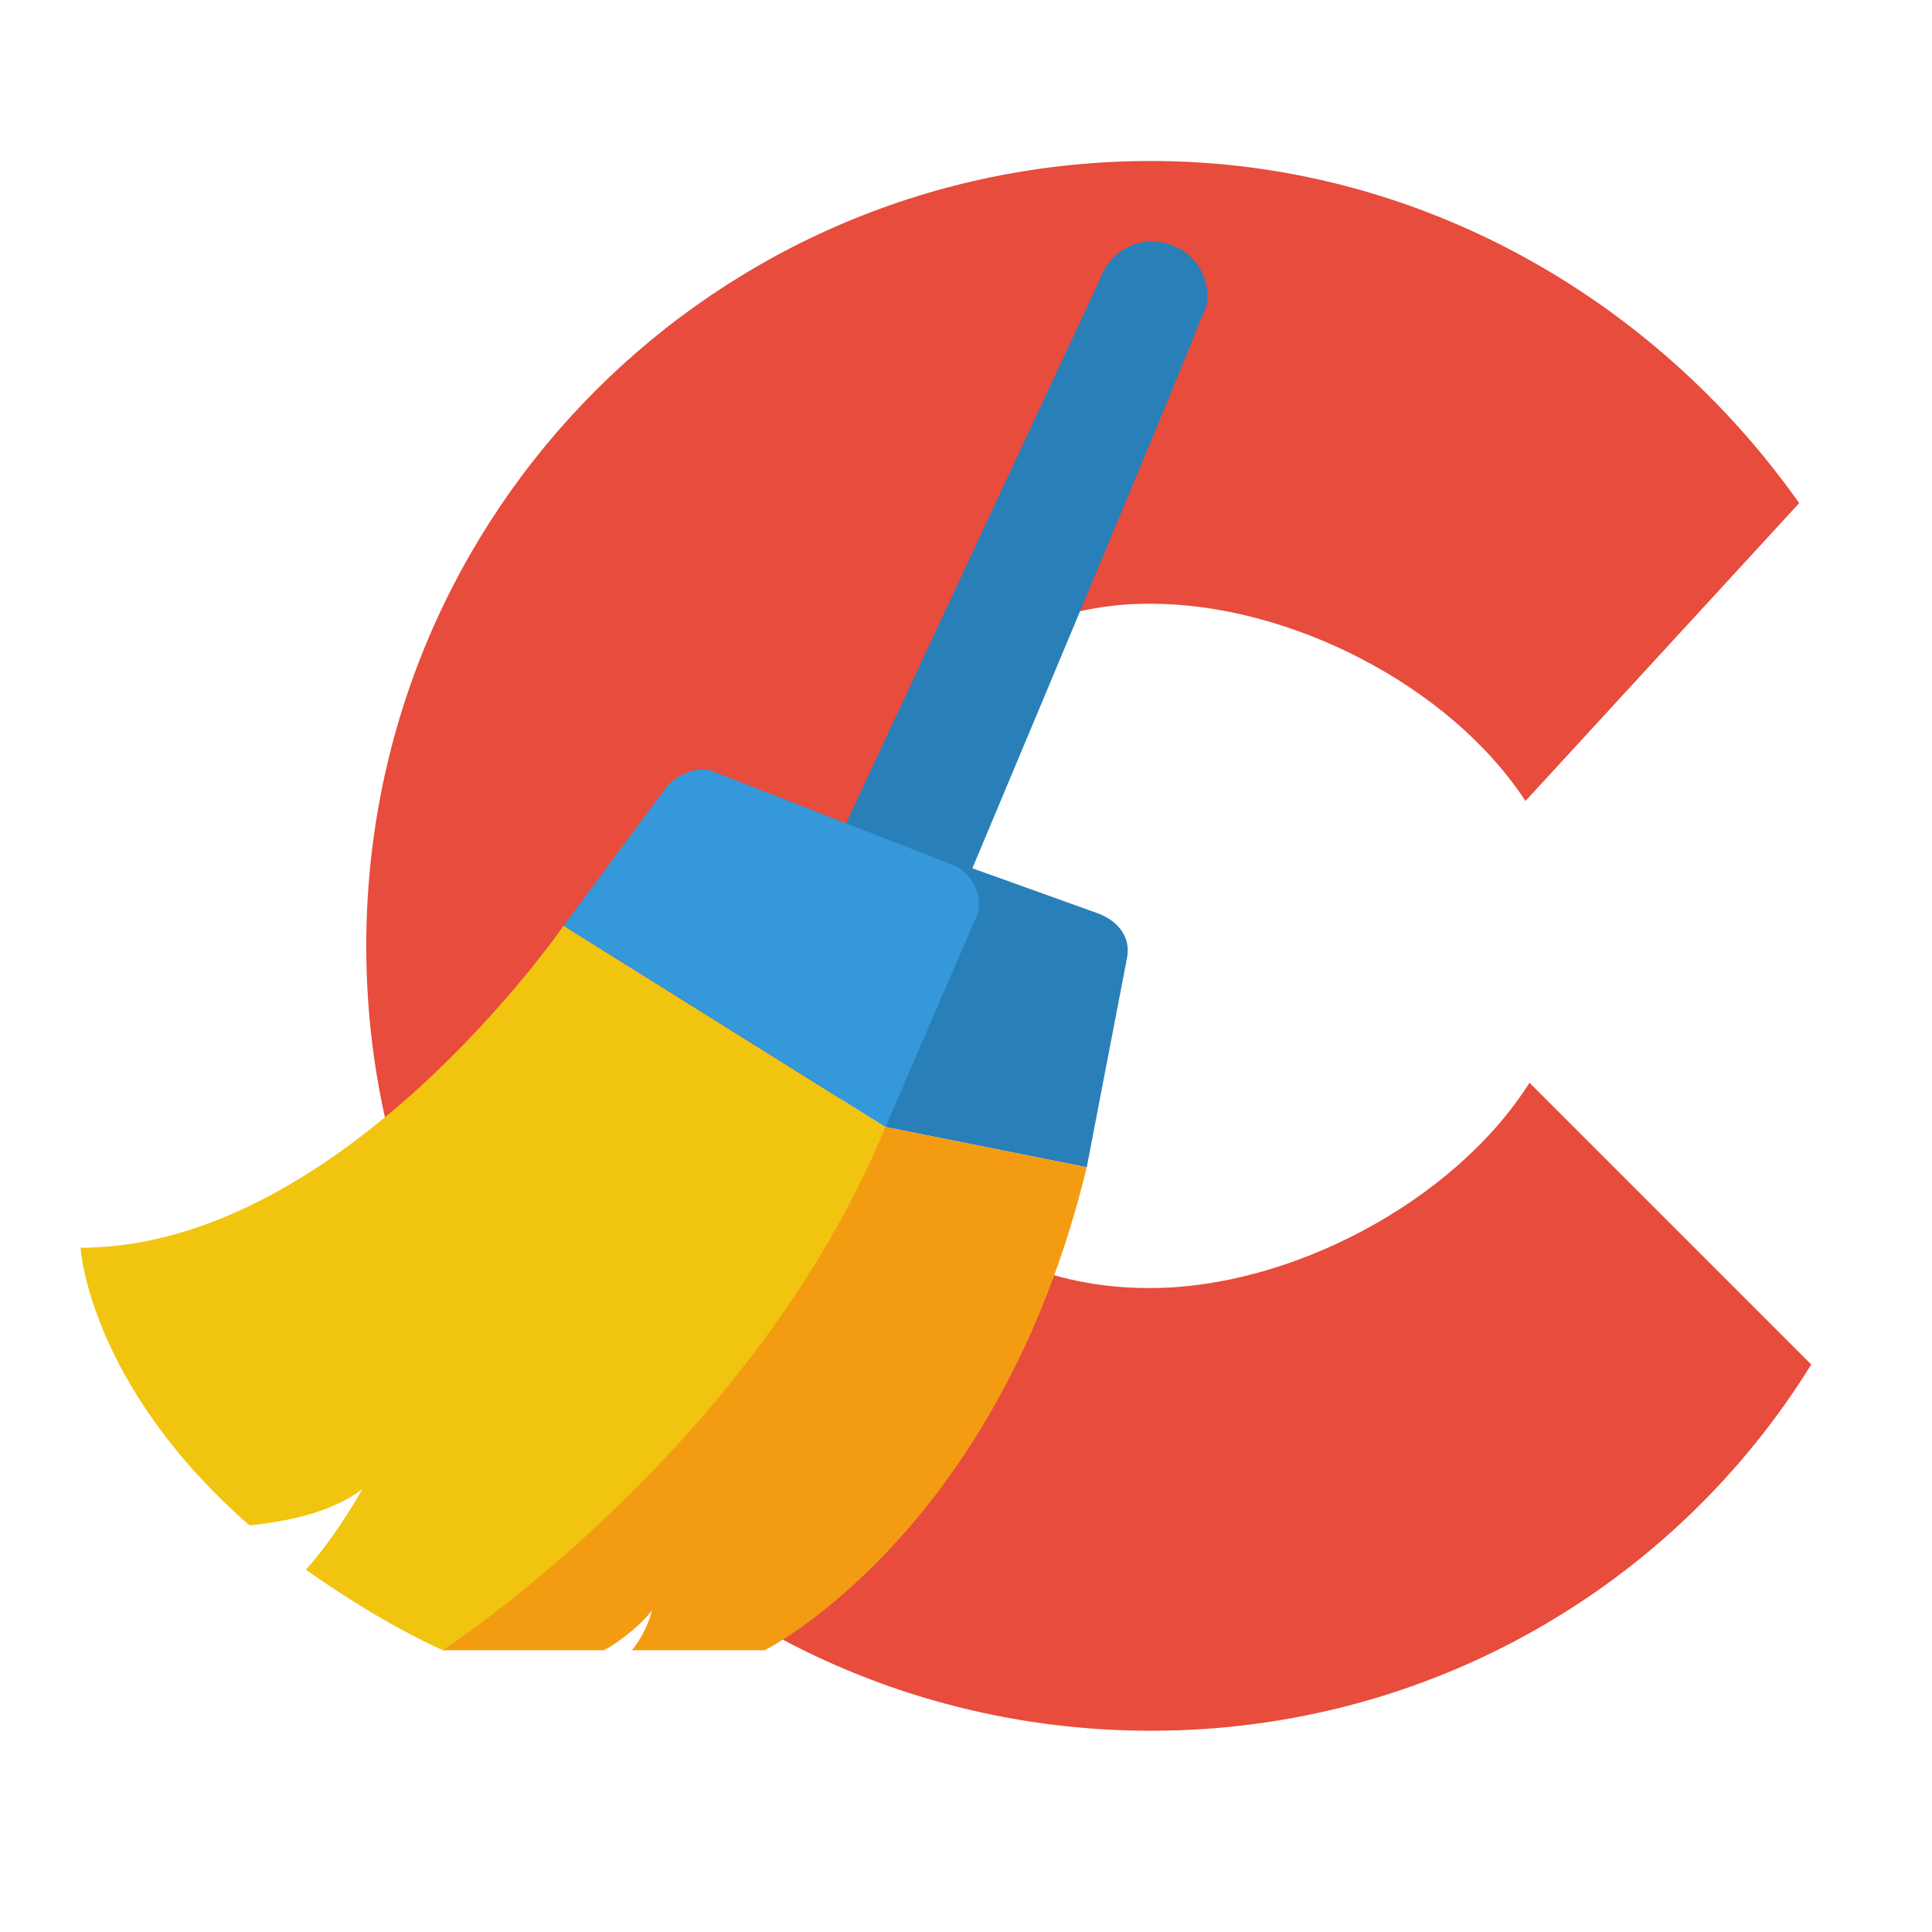
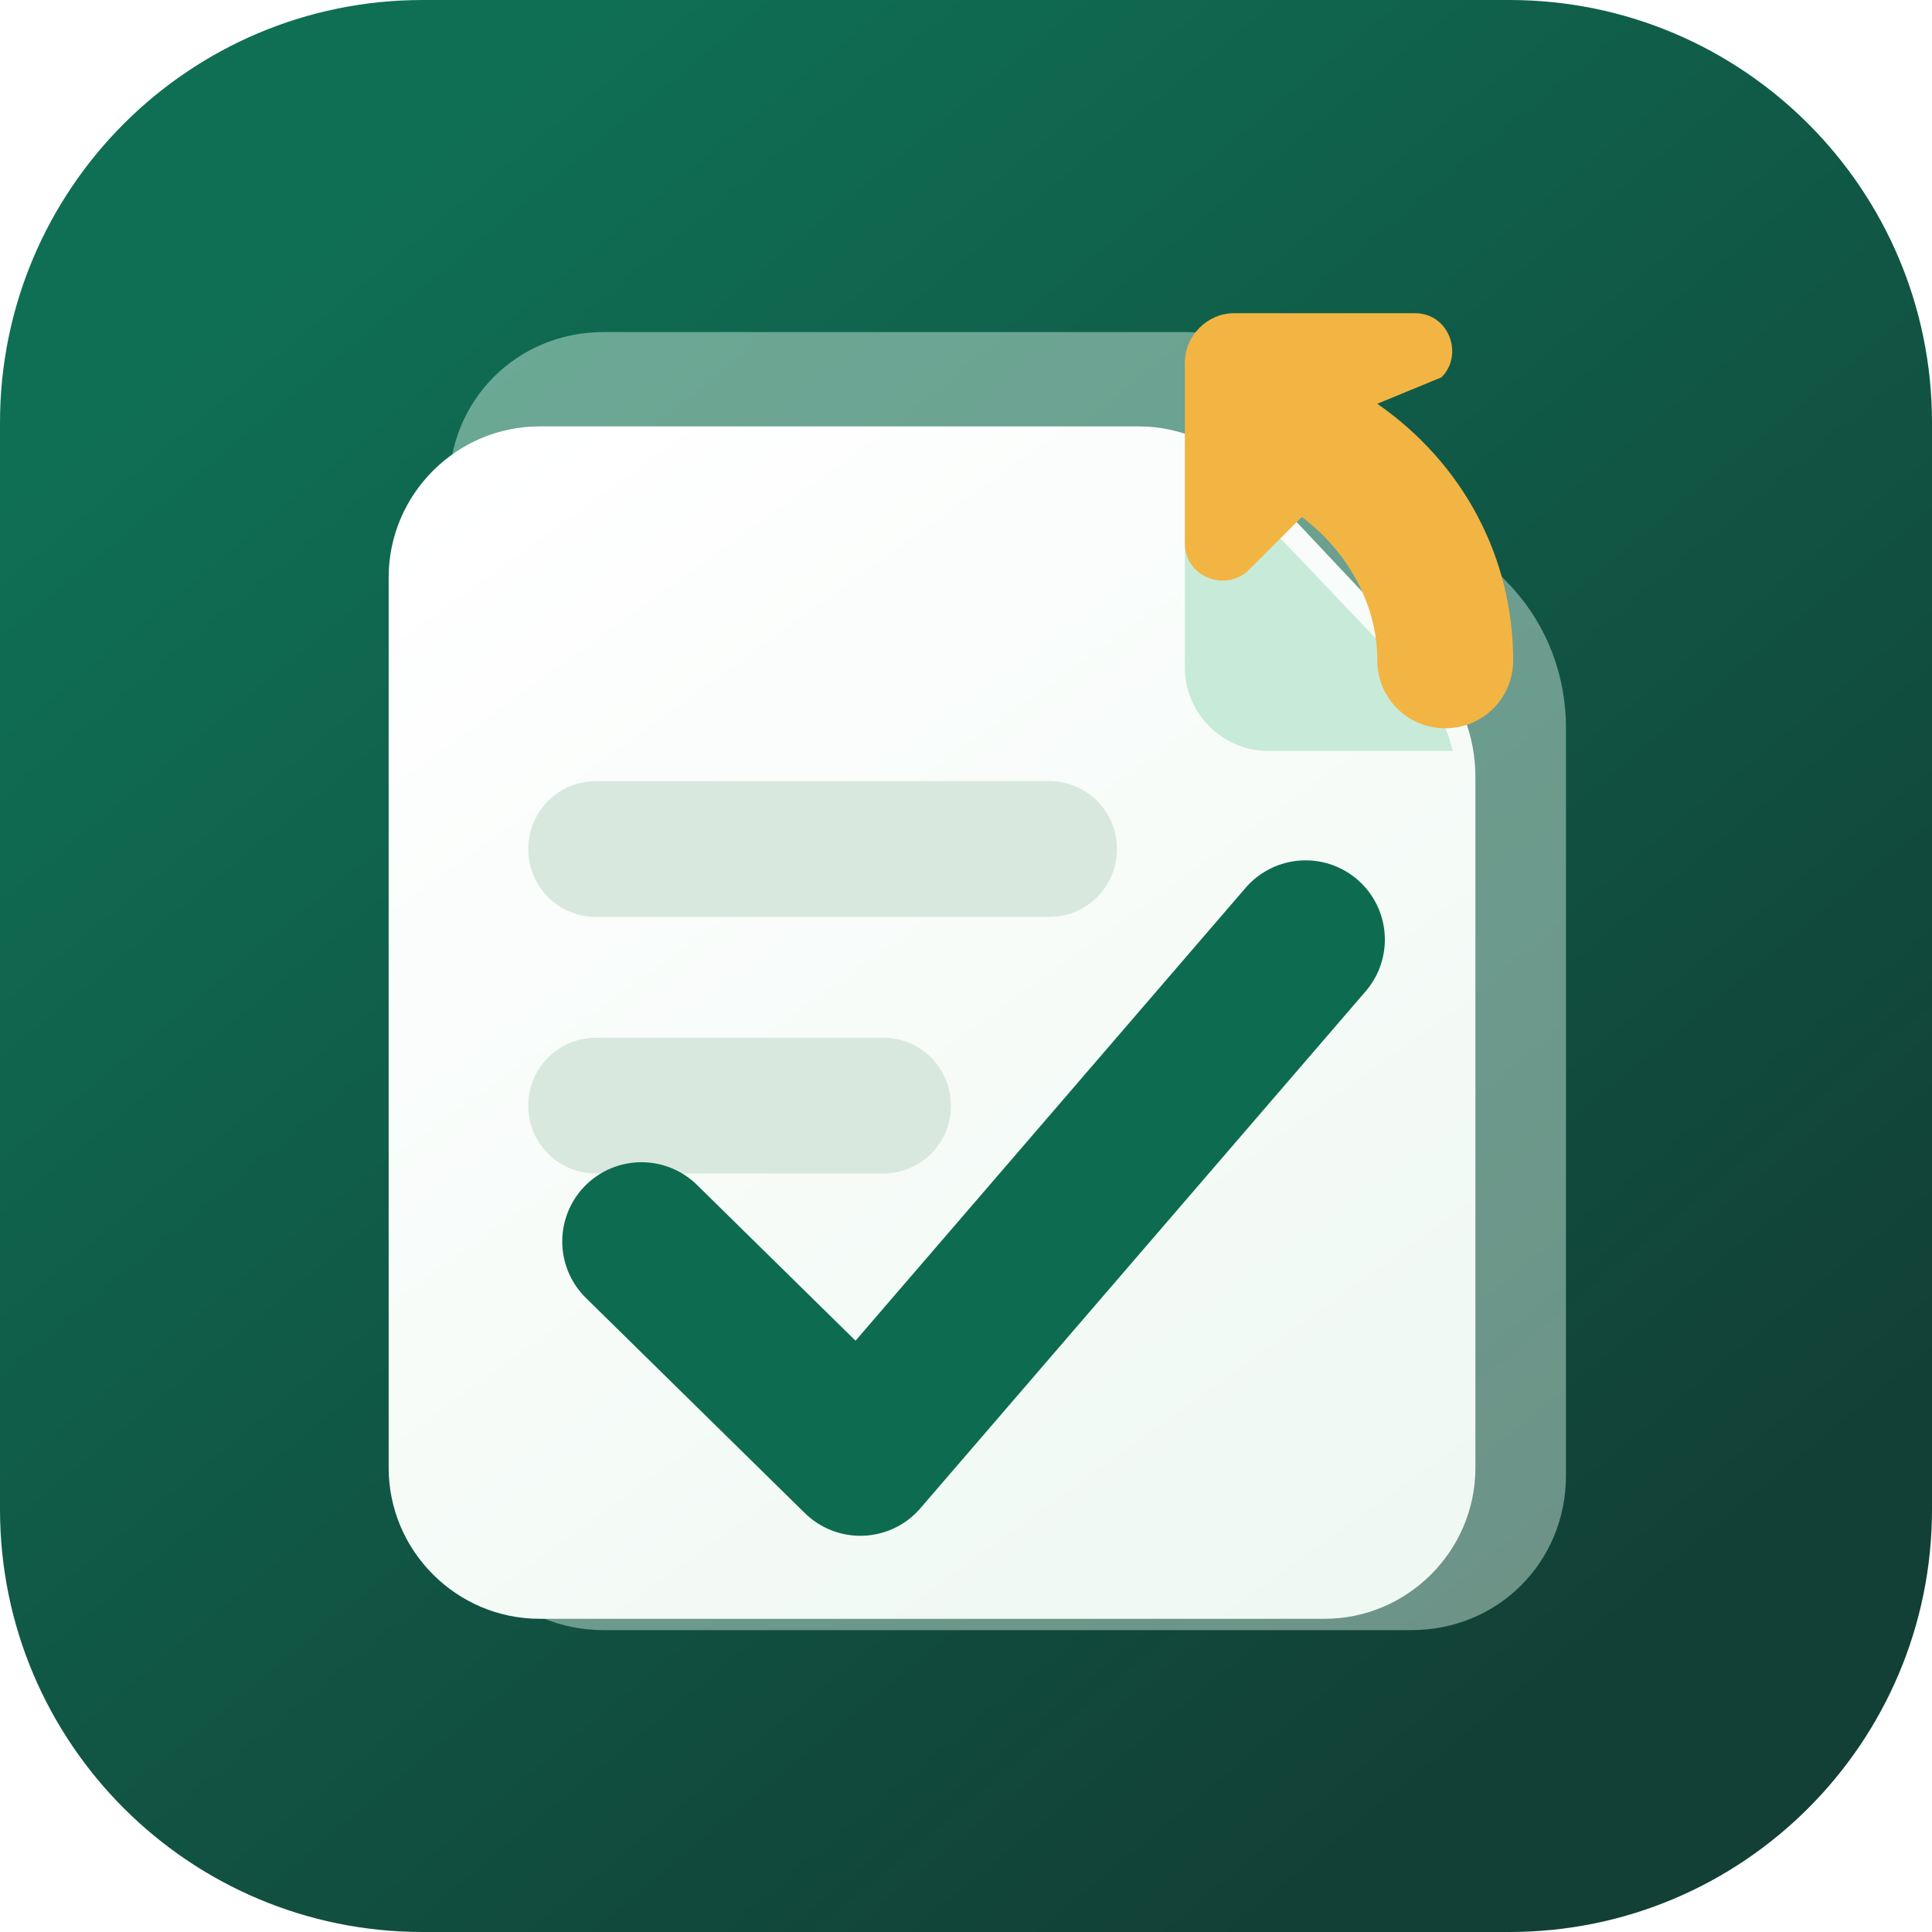
- <svg xmlns="http://www.w3.org/2000/svg" viewBox="0 0 48 48">
-   <path fill="#E74C3C" d="M38,26.9c-1.9,3-6,5.1-9.4,5.1c0,0,0,0-0.1,0l0,0c-4.7,0-8.5-3.8-8.5-8.5c2.8-1.7,2.1-6.4,5-7.7c1.1-0.5,2.3-0.8,3.5-0.8l0,0c0,0,0,0,0.1,0c3.4,0,7.4,2,9.3,4.9l6.8-7.4C41.1,7.4,35.2,4,28.6,4C17.8,4,9.1,12.7,9.1,23.5S17.8,43,28.6,43c6.9,0,13-3.6,16.4-9.1L38,26.9z" />
-   <path fill="#2980B9" d="M30,7.4C30,6.6,29.4,6,28.6,6c-0.6,0-1.1,0.4-1.3,1l-7,15l2,4c0,0,7.4-17.6,7.5-18l0,0C29.9,7.8,30,7.6,30,7.4z" />
-   <path fill="#2980B9" d="M27,29l-5-1l1.1-5.5c0.2-0.4-0.2-1.3,0.3-1.2l3.9,1.4c0.5,0.2,0.8,0.6,0.7,1.1L27,29z" />
-   <path fill="#F39C12" d="M22,28l-8,6l-3,7h4c0.4-0.2,1-0.7,1.2-1c0,0-0.1,0.5-0.5,1H19c0,0,5.8-2.9,8-12L22,28z" />
-   <path fill="#F1C40F" d="M14,23c0,0-5.5,8-12,8c0,0,0.2,3.4,4.2,6.9c0.9-0.1,2-0.3,2.8-0.9c0,0-0.6,1.1-1.4,2c1,0.7,2.1,1.4,3.4,2c0,0,7.7-5,11-13L14,23z" />
-   <path fill="#3498DB" d="M14,23l8,5l2.2-5.1c0.3-0.5,0-1.2-0.5-1.4l-5.9-2.3c-0.4-0.2-0.9,0-1.2,0.3L14,23z" />
+ <svg xmlns="http://www.w3.org/2000/svg" viewBox="0 0 512 512" role="img" aria-labelledby="title desc">
+   <defs>
+     <linearGradient id="bg" x1="92" x2="420" y1="58" y2="454" gradientUnits="userSpaceOnUse">
+       <stop stop-color="#0f6f54" />
+       <stop offset="1" stop-color="#123f36" />
+     </linearGradient>
+     <linearGradient id="page" x1="148" x2="382" y1="104" y2="430" gradientUnits="userSpaceOnUse">
+       <stop stop-color="#ffffff" />
+       <stop offset="1" stop-color="#eef8f2" />
+     </linearGradient>
+   </defs>
+   <rect width="512" height="512" rx="112" fill="url(#bg)" />
+   <path fill="#d7f1e5" fill-opacity=".46" d="M160 88h154c15 0 29 6 39 17l48 51c9 10 14 23 14 37v198c0 23-18 41-41 41H160c-23 0-41-18-41-41V129c0-23 18-41 41-41Z" />
+   <path fill="url(#page)" d="M143 113h159c11 0 22 5 30 13l48 51c7 8 11 18 11 29v183c0 22-18 40-40 40H143c-22 0-40-18-40-40V153c0-22 18-40 40-40Z" />
+   <path fill="#c8ead9" d="M314 119v58c0 12 10 22 22 22h49c-2-8-6-15-12-21l-40-42c-5-6-12-12-19-17Z" />
+   <path fill="#d8e8df" d="M158 207h120c10 0 18 8 18 18s-8 18-18 18H158c-10 0-18-8-18-18s8-18 18-18Zm0 68h76c10 0 18 8 18 18s-8 18-18 18h-76c-10 0-18-8-18-18s8-18 18-18Z" />
+   <path fill="#f2b544" d="M365 107c23 16 36 41 36 68 0 10-8 18-18 18s-18-8-18-18c0-15-8-29-20-38l-14 14c-6 6-17 2-17-7V96c0-7 6-13 13-13h48c9 0 13 11 7 17l-17 7Z" />
+   <path fill="none" stroke="#0d6b50" stroke-linecap="round" stroke-linejoin="round" stroke-width="42" d="m170 329 58 57 118-137" />
</svg>
